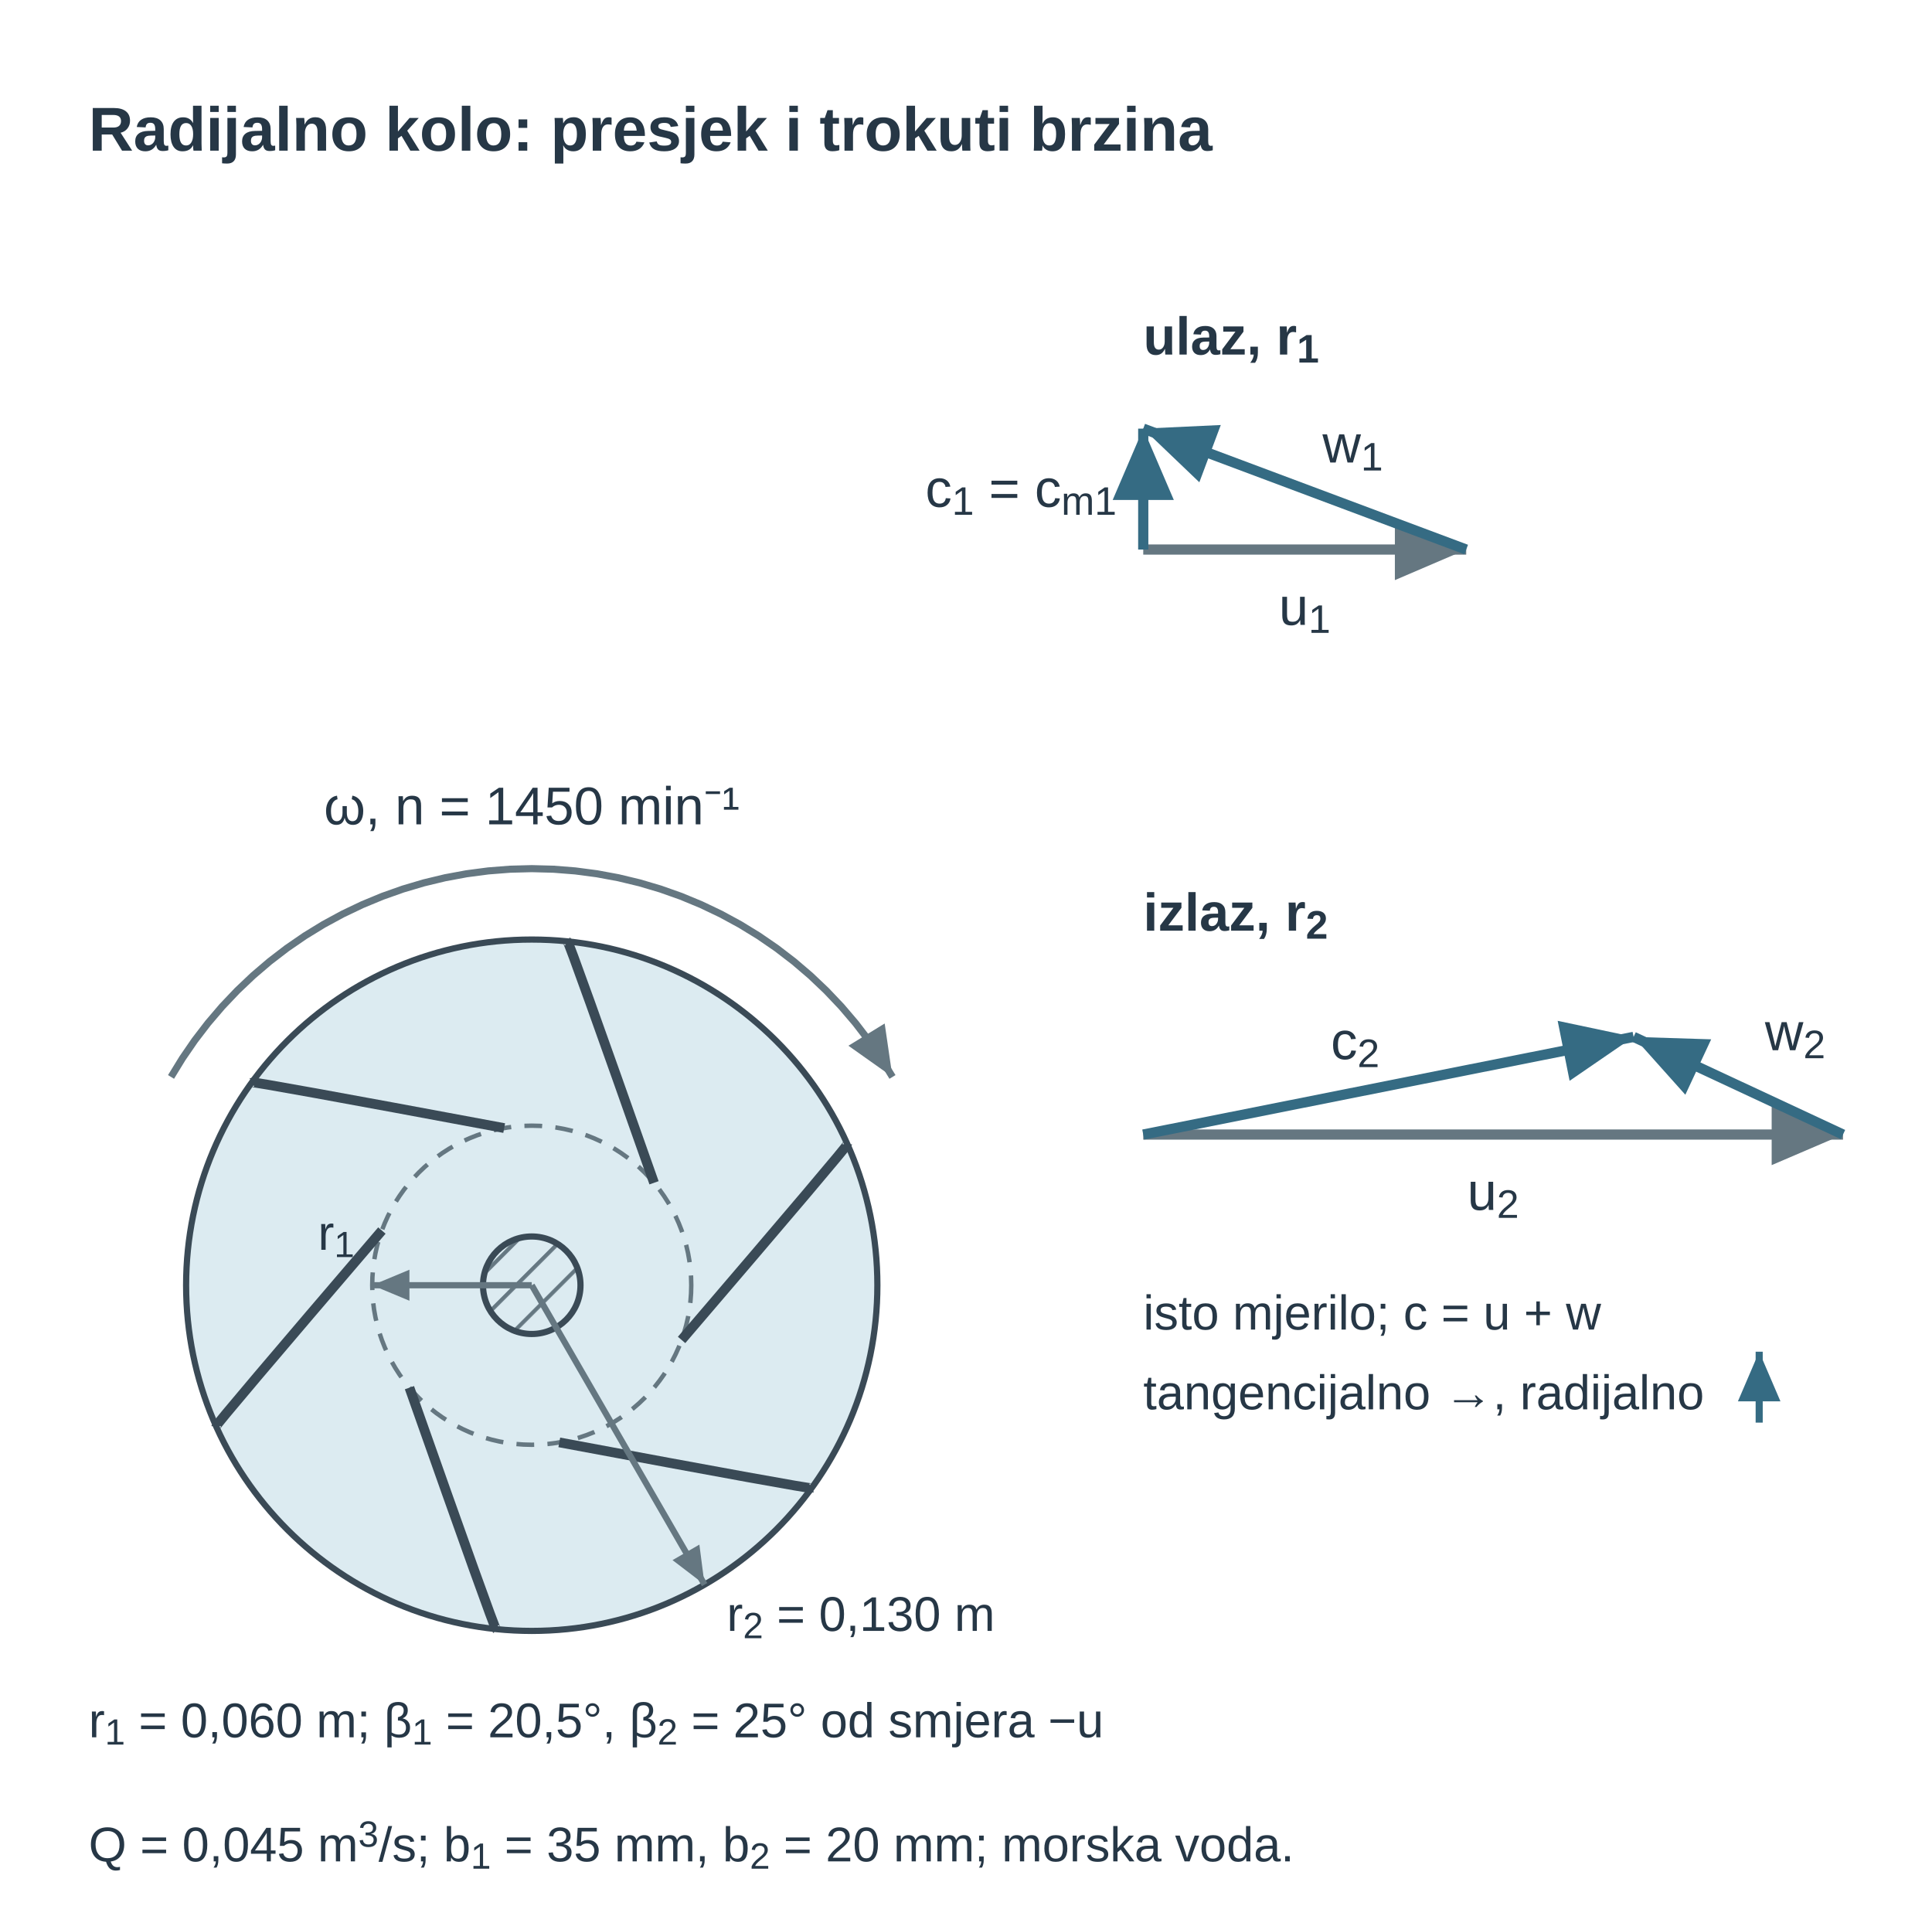
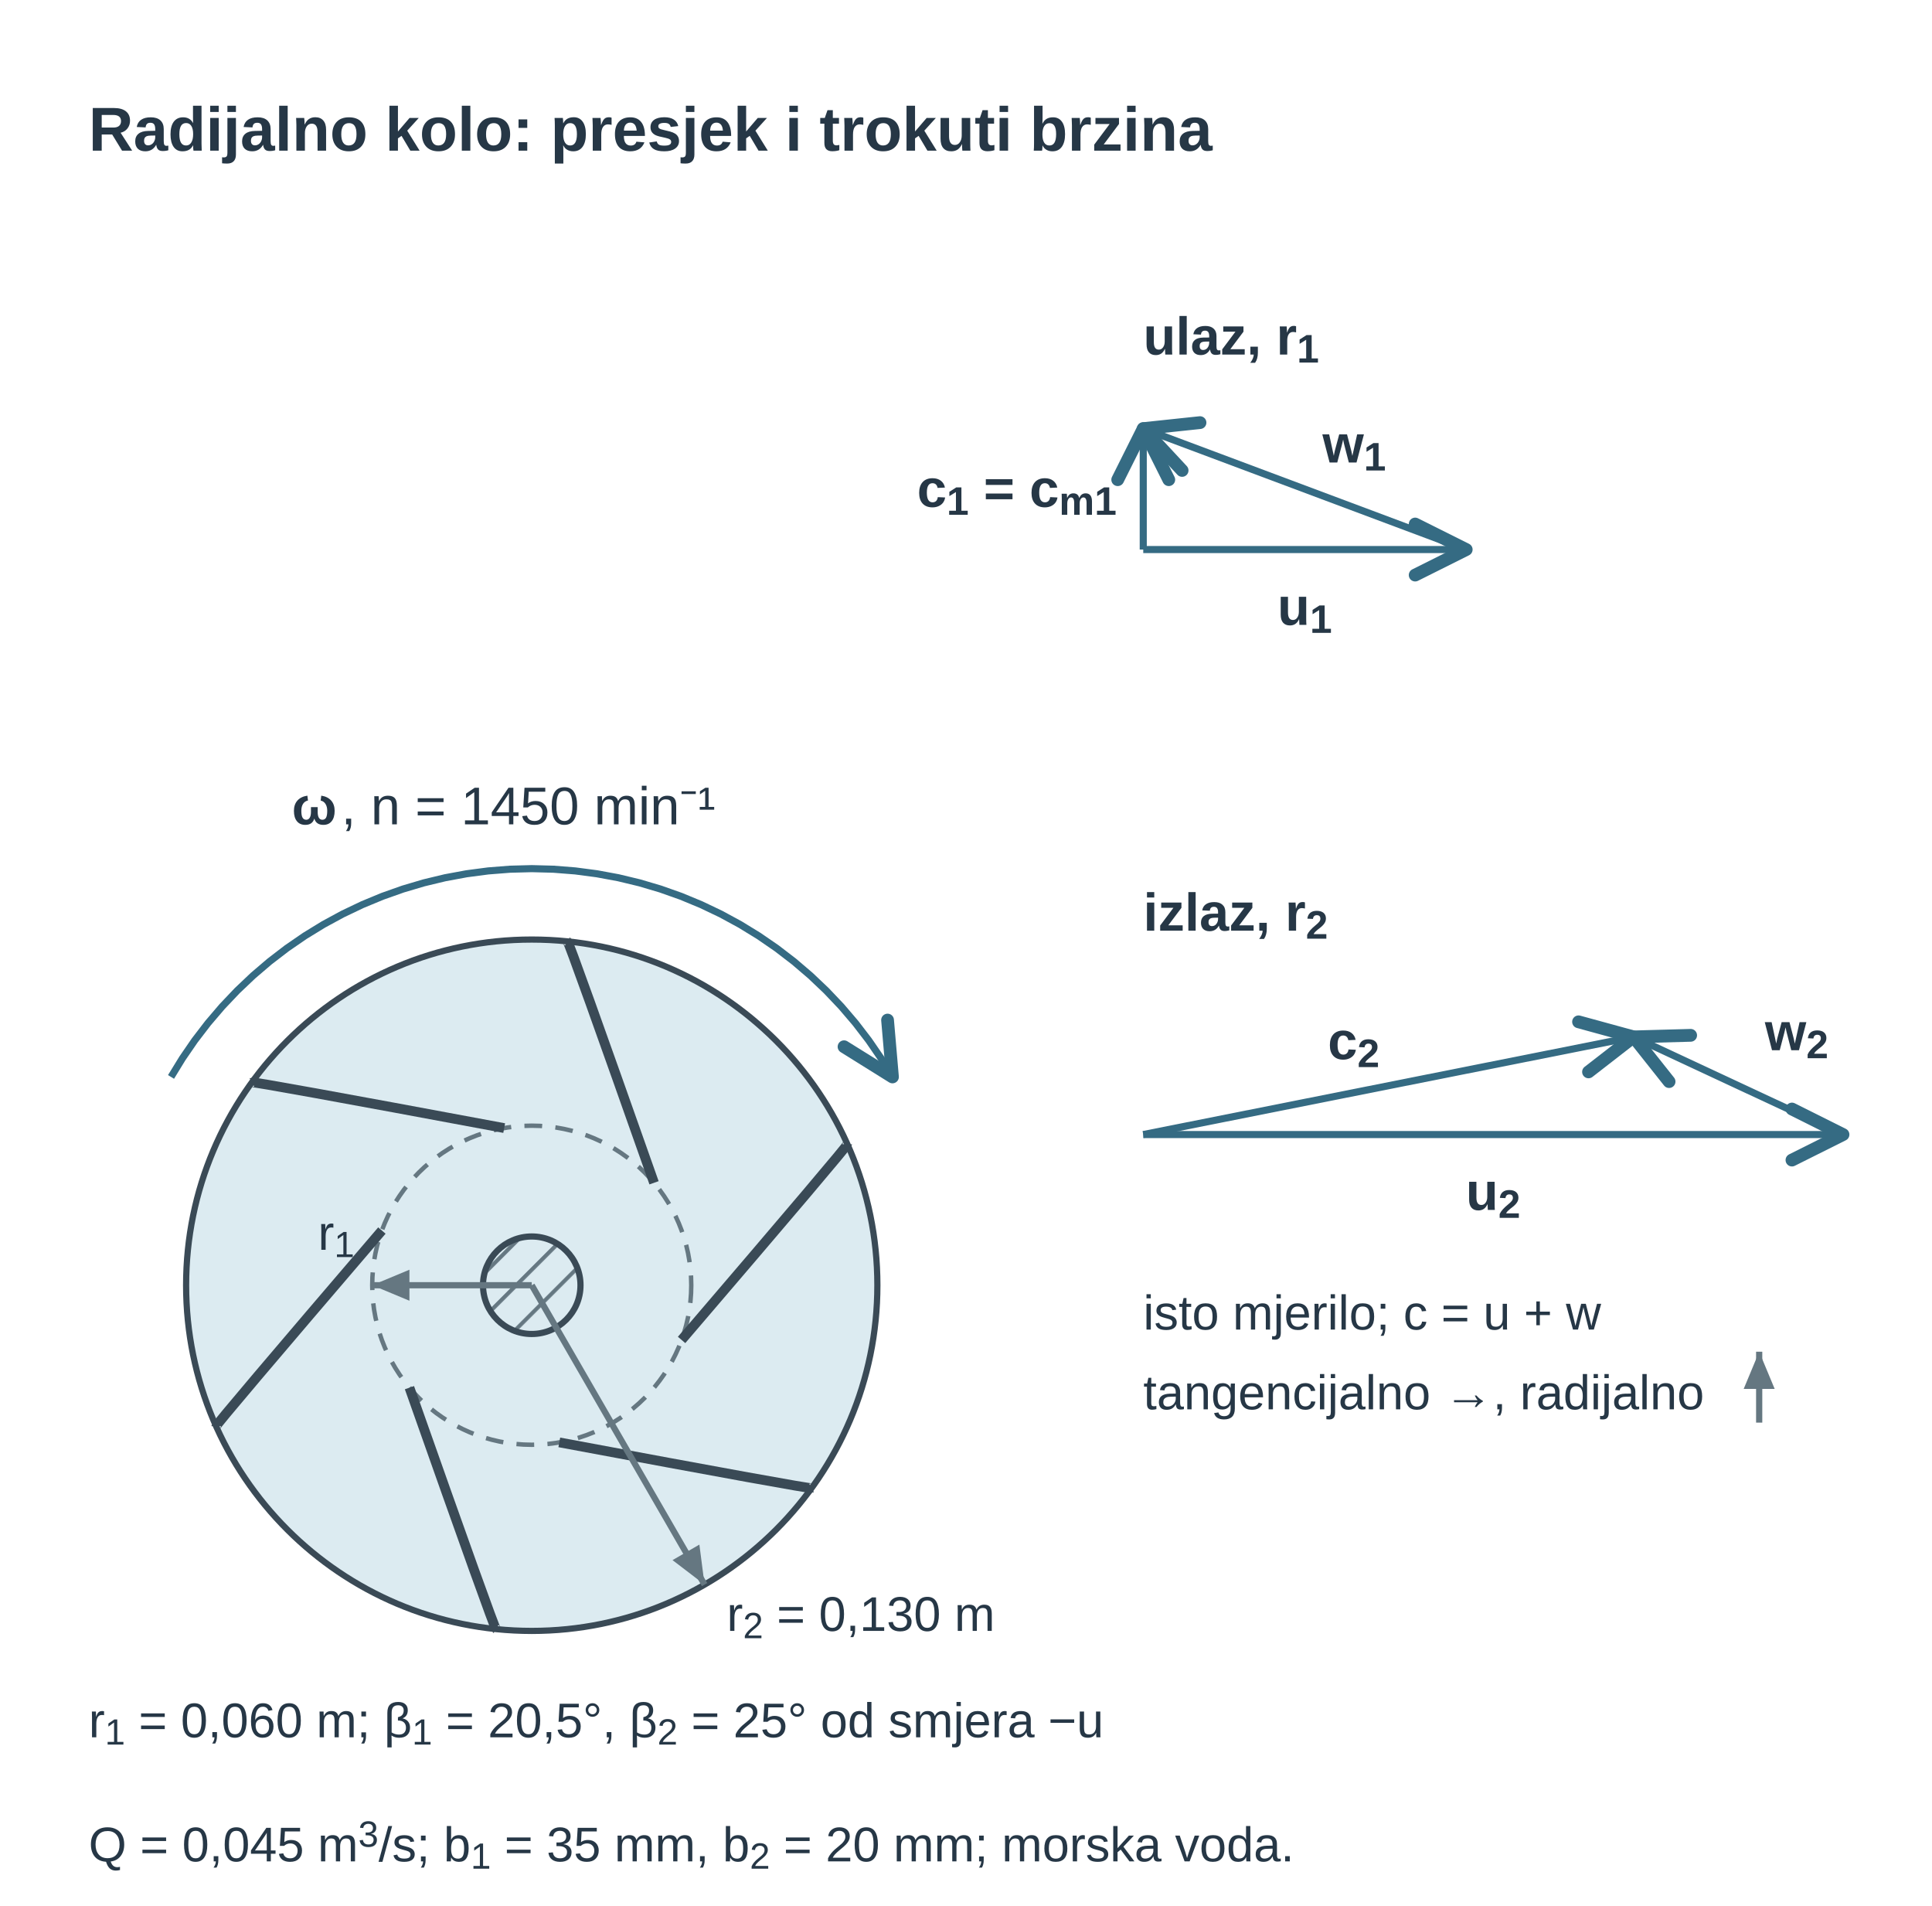
<svg xmlns="http://www.w3.org/2000/svg" viewBox="0 0 436 430" role="img" aria-labelledby="u14p3_title u14p3_desc" preserveAspectRatio="xMidYMid meet" style="display:block;width:100%;max-width:436px;height:auto;">
  <defs>
+     <marker id="u14p3_vopen" viewBox="0 0 10 10" refX="9" refY="5" markerWidth="9" markerHeight="9" orient="auto-start-reverse">
+       <path d="M1,1 L9,5 L1,9" fill="none" stroke="#356b83" stroke-width="2" stroke-linecap="round" stroke-linejoin="round" />
+     </marker>
    <pattern id="u14p3_hatch" width="7" height="7" patternUnits="userSpaceOnUse" patternTransform="rotate(45)">
      <line x1="0" y1="0" x2="0" y2="7" stroke="#657781" stroke-width="1.8" />
    </pattern>
    <marker id="u14p3_v" markerWidth="7" markerHeight="6" refX="7" refY="3" orient="auto">
      <path d="M0 0 L7 3 L0 6 Z" fill="#356b83" />
    </marker>
    <marker id="u14p3_dim" markerWidth="6" markerHeight="5" refX="6" refY="2.5" orient="auto-start-reverse">
      <path d="M0 0 L6 2.5 L0 5 Z" fill="#657781" />
    </marker>
    <marker id="u14p3_motionMarker" markerWidth="7" markerHeight="6" refX="7" refY="3" orient="auto">
      <path d="M0 0 L7 3 L0 6 Z" fill="#657781" />
    </marker>
  </defs>
  <g id="u14p3_title-scene-1" transform="translate(0 0)">
    <g font-family="Arial, Liberation Sans, sans-serif" fill="#3a4a56">
      <text x="20" y="34" font-size="14" fill="#263746" text-anchor="start" font-weight="700">Radijalno kolo: presjek i trokuti brzina</text>
      <circle id="u14p3_rim" cx="120" cy="290" r="78" fill="#dcebf1" stroke="#3a4a56" stroke-width="1.4" />
      <circle id="u14p3_eye" cx="120" cy="290" r="36" fill="#dcebf1" stroke="#657781" stroke-width="1" stroke-dasharray="4 3" />
      <circle id="u14p3_hub" cx="120" cy="290" r="11" fill="url(#u14p3_hatch)" stroke="#3a4a56" stroke-width="1.4" />
      <path id="u14p3_blade0" d="M153.817 302.344 Q191.213 258.678 191.221 258.195" fill="none" stroke="#3a4a56" stroke-width="2.2" />
      <path id="u14p3_blade1" d="M126.218 325.459 Q182.732 336.011 183.155 335.776" fill="none" stroke="#3a4a56" stroke-width="2.2" />
      <path id="u14p3_blade2" d="M92.401 313.115 Q111.519 367.333 111.934 367.582" fill="none" stroke="#3a4a56" stroke-width="2.2" />
      <path id="u14p3_blade3" d="M86.183 277.656 Q48.787 321.322 48.779 321.805" fill="none" stroke="#3a4a56" stroke-width="2.2" />
      <path id="u14p3_blade4" d="M113.782 254.541 Q57.268 243.989 56.845 244.224" fill="none" stroke="#3a4a56" stroke-width="2.2" />
      <path id="u14p3_blade5" d="M147.599 266.885 Q128.481 212.667 128.066 212.418" fill="none" stroke="#3a4a56" stroke-width="2.2" />
-       <path id="u14p3_rotation" d="M38.594 243 L41.165 238.804 L43.952 234.748 L46.948 230.844 L50.144 227.102 L53.532 223.532 L57.102 220.144 L60.844 216.948 L64.748 213.952 L68.804 211.165 L73 208.594 L77.325 206.245 L81.767 204.127 L86.313 202.243 L90.952 200.601 L95.671 199.203 L100.456 198.054 L105.295 197.157 L110.174 196.515 L115.08 196.129 L120 196 L124.92 196.129 L129.826 196.515 L134.705 197.157 L139.544 198.054 L144.329 199.203 L149.048 200.601 L153.687 202.243 L158.233 204.127 L162.675 206.245 L167 208.594 L171.196 211.165 L175.252 213.952 L179.156 216.948 L182.898 220.144 L186.468 223.532 L189.856 227.102 L193.052 230.844 L196.048 234.748 L198.835 238.804 L201.406 243" fill="none" stroke="#657781" stroke-width="1.6" marker-end="url(#u14p3_motionMarker)" />
-       <text x="120" y="186" font-size="12" fill="#263746" text-anchor="middle">ω, n = 1450 min⁻¹</text>
-       <path id="u14p3_r2" d="M120 290 L159 357.55" fill="none" stroke="#657781" stroke-width="1.4" marker-end="url(#u14p3_dim)" />
+       <path id="u14p3_rotation" d="M38.594 243 L41.165 238.804 L43.952 234.748 L46.948 230.844 L50.144 227.102 L53.532 223.532 L57.102 220.144 L60.844 216.948 L64.748 213.952 L68.804 211.165 L73 208.594 L77.325 206.245 L81.767 204.127 L86.313 202.243 L90.952 200.601 L95.671 199.203 L100.456 198.054 L105.295 197.157 L110.174 196.515 L115.08 196.129 L120 196 L124.92 196.129 L129.826 196.515 L134.705 197.157 L139.544 198.054 L144.329 199.203 L149.048 200.601 L153.687 202.243 L158.233 204.127 L162.675 206.245 L167 208.594 L171.196 211.165 L175.252 213.952 L179.156 216.948 L182.898 220.144 L186.468 223.532 L189.856 227.102 L193.052 230.844 L196.048 234.748 L198.835 238.804 L201.406 243" fill="none" stroke="#356b83" stroke-width="1.6" marker-end="url(#u14p3_vopen)" data-mf1-vector="angular-velocity" />
+       <text x="76" y="186" font-size="12" fill="#263746" text-anchor="end" font-weight="700">ω</text>
+       <text x="77" y="186" font-size="12" fill="#263746" text-anchor="start">, n = 1450 min⁻¹</text>
+       <path id="u14p3_r2" d="M120 290 L159 357.55" fill="none" stroke="#657781" stroke-width="1.4" marker-end="url(#u14p3_dim)" data-mf1-role="dimension" />
      <text x="164" y="368" font-size="11" fill="#263746" text-anchor="start">r<tspan baseline-shift="sub" font-size="0.75em">2</tspan> = 0,130 m</text>
-       <path id="u14p3_r1" d="M120 290 L84 290" fill="none" stroke="#657781" stroke-width="1.4" marker-end="url(#u14p3_dim)" />
+       <path id="u14p3_r1" d="M120 290 L84 290" fill="none" stroke="#657781" stroke-width="1.4" marker-end="url(#u14p3_dim)" data-mf1-role="dimension" />
      <text x="80" y="282" font-size="11" fill="#263746" text-anchor="end">r<tspan baseline-shift="sub" font-size="0.75em">1</tspan>
      </text>
      <text x="20" y="392" font-size="11" fill="#263746" text-anchor="start">r<tspan baseline-shift="sub" font-size="0.75em">1</tspan> = 0,060 m; β<tspan baseline-shift="sub" font-size="0.75em">1</tspan> = 20,5°, β<tspan baseline-shift="sub" font-size="0.75em">2</tspan> = 25° od smjera −u</text>
      <text x="258" y="80" font-size="12" fill="#263746" text-anchor="start" font-weight="700">ulaz, r<tspan baseline-shift="sub" font-size="0.75em">1</tspan>
      </text>
-       <path id="u14p3_inletTriangleu" d="M258 124 L330.885 124" fill="none" stroke="#657781" stroke-width="2.3" marker-end="url(#u14p3_motionMarker)" />
-       <path id="u14p3_inletTrianglew" d="M330.885 124 L258 96.716" fill="none" stroke="#356b83" stroke-width="2.3" marker-end="url(#u14p3_v)" />
-       <path id="u14p3_inletTrianglec" d="M258 124 L258 96.716" fill="none" stroke="#356b83" stroke-width="2.3" marker-end="url(#u14p3_v)" />
-       <text x="294.442" y="141" font-size="12" fill="#263746" text-anchor="middle">u<tspan baseline-shift="sub" font-size="0.75em">1</tspan>
+       <path id="u14p3_inletTriangleu" d="M258 124 L330.885 124" fill="none" stroke="#356b83" stroke-width="1.6" marker-end="url(#u14p3_vopen)" data-mf1-vector="velocity" />
+       <path id="u14p3_inletTrianglew" d="M330.885 124 L258 96.716" fill="none" stroke="#356b83" stroke-width="1.6" marker-end="url(#u14p3_vopen)" data-mf1-vector="velocity" />
+       <path id="u14p3_inletTrianglec" d="M258 124 L258 96.716" fill="none" stroke="#356b83" stroke-width="1.6" marker-end="url(#u14p3_vopen)" data-mf1-vector="velocity" />
+       <text x="294.442" y="141" font-size="12" fill="#263746" text-anchor="middle" font-weight="700">u<tspan baseline-shift="sub" font-size="0.75em">1</tspan>
      </text>
-       <text x="298.442" y="104.358" font-size="12" fill="#263746" text-anchor="start">w<tspan baseline-shift="sub" font-size="0.75em">1</tspan>
+       <text x="298.442" y="104.358" font-size="12" fill="#263746" text-anchor="start" font-weight="700">w<tspan baseline-shift="sub" font-size="0.75em">1</tspan>
      </text>
-       <text x="252" y="114.358" font-size="12" fill="#263746" text-anchor="end">c<tspan baseline-shift="sub" font-size="0.75em">1</tspan> = c<tspan baseline-shift="sub" font-size="0.75em">m1</tspan>
+       <text x="252" y="114.358" font-size="12" fill="#263746" text-anchor="end" font-weight="700">c<tspan baseline-shift="sub" font-size="0.75em">1</tspan> = c<tspan baseline-shift="sub" font-size="0.75em">m1</tspan>
      </text>
      <text x="258" y="210" font-size="12" fill="#263746" text-anchor="start" font-weight="700">izlaz, r<tspan baseline-shift="sub" font-size="0.75em">2</tspan>
      </text>
-       <path id="u14p3_outletTriangleu" d="M258 256 L415.917 256" fill="none" stroke="#657781" stroke-width="2.3" marker-end="url(#u14p3_motionMarker)" />
-       <path id="u14p3_outletTrianglew" d="M415.917 256 L368.659 233.963" fill="none" stroke="#356b83" stroke-width="2.3" marker-end="url(#u14p3_v)" />
-       <path id="u14p3_outletTrianglec" d="M258 256 L368.659 233.963" fill="none" stroke="#356b83" stroke-width="2.3" marker-end="url(#u14p3_v)" />
-       <text x="336.959" y="273" font-size="12" fill="#263746" text-anchor="middle">u<tspan baseline-shift="sub" font-size="0.75em">2</tspan>
+       <path id="u14p3_outletTriangleu" d="M258 256 L415.917 256" fill="none" stroke="#356b83" stroke-width="1.6" marker-end="url(#u14p3_vopen)" data-mf1-vector="velocity" />
+       <path id="u14p3_outletTrianglew" d="M415.917 256 L368.659 233.963" fill="none" stroke="#356b83" stroke-width="1.6" marker-end="url(#u14p3_vopen)" data-mf1-vector="velocity" />
+       <path id="u14p3_outletTrianglec" d="M258 256 L368.659 233.963" fill="none" stroke="#356b83" stroke-width="1.6" marker-end="url(#u14p3_vopen)" data-mf1-vector="velocity" />
+       <text x="336.959" y="273" font-size="12" fill="#263746" text-anchor="middle" font-weight="700">u<tspan baseline-shift="sub" font-size="0.75em">2</tspan>
      </text>
-       <text x="398.288" y="236.982" font-size="12" fill="#263746" text-anchor="start">w<tspan baseline-shift="sub" font-size="0.75em">2</tspan>
+       <text x="398.288" y="236.982" font-size="12" fill="#263746" text-anchor="start" font-weight="700">w<tspan baseline-shift="sub" font-size="0.75em">2</tspan>
      </text>
-       <text x="311.33" y="238.982" font-size="12" fill="#263746" text-anchor="end">c<tspan baseline-shift="sub" font-size="0.75em">2</tspan>
+       <text x="311.33" y="238.982" font-size="12" fill="#263746" text-anchor="end" font-weight="700">c<tspan baseline-shift="sub" font-size="0.75em">2</tspan>
      </text>
      <text x="258" y="300" font-size="11" fill="#263746" text-anchor="start">isto mjerilo; c = u + w</text>
      <text x="258" y="318" font-size="11" fill="#263746" text-anchor="start">tangencijalno →, radijalno</text>
-       <path d="M397 321 L397 305" fill="none" stroke="#356b83" stroke-width="1.6" marker-end="url(#u14p3_v)" />
+       <path d="M397 321 L397 305" fill="none" stroke="#657781" stroke-width="1.4" marker-end="url(#u14p3_dim)" data-mf1-role="axis" />
      <text x="20" y="420" font-size="11" fill="#263746" text-anchor="start">Q = 0,045 m<tspan baseline-shift="super" font-size="0.75em">3</tspan>/s; b<tspan baseline-shift="sub" font-size="0.75em">1</tspan> = 35 mm, b<tspan baseline-shift="sub" font-size="0.75em">2</tspan> = 20 mm; morska voda.</text>
    </g>
  </g>
</svg>
